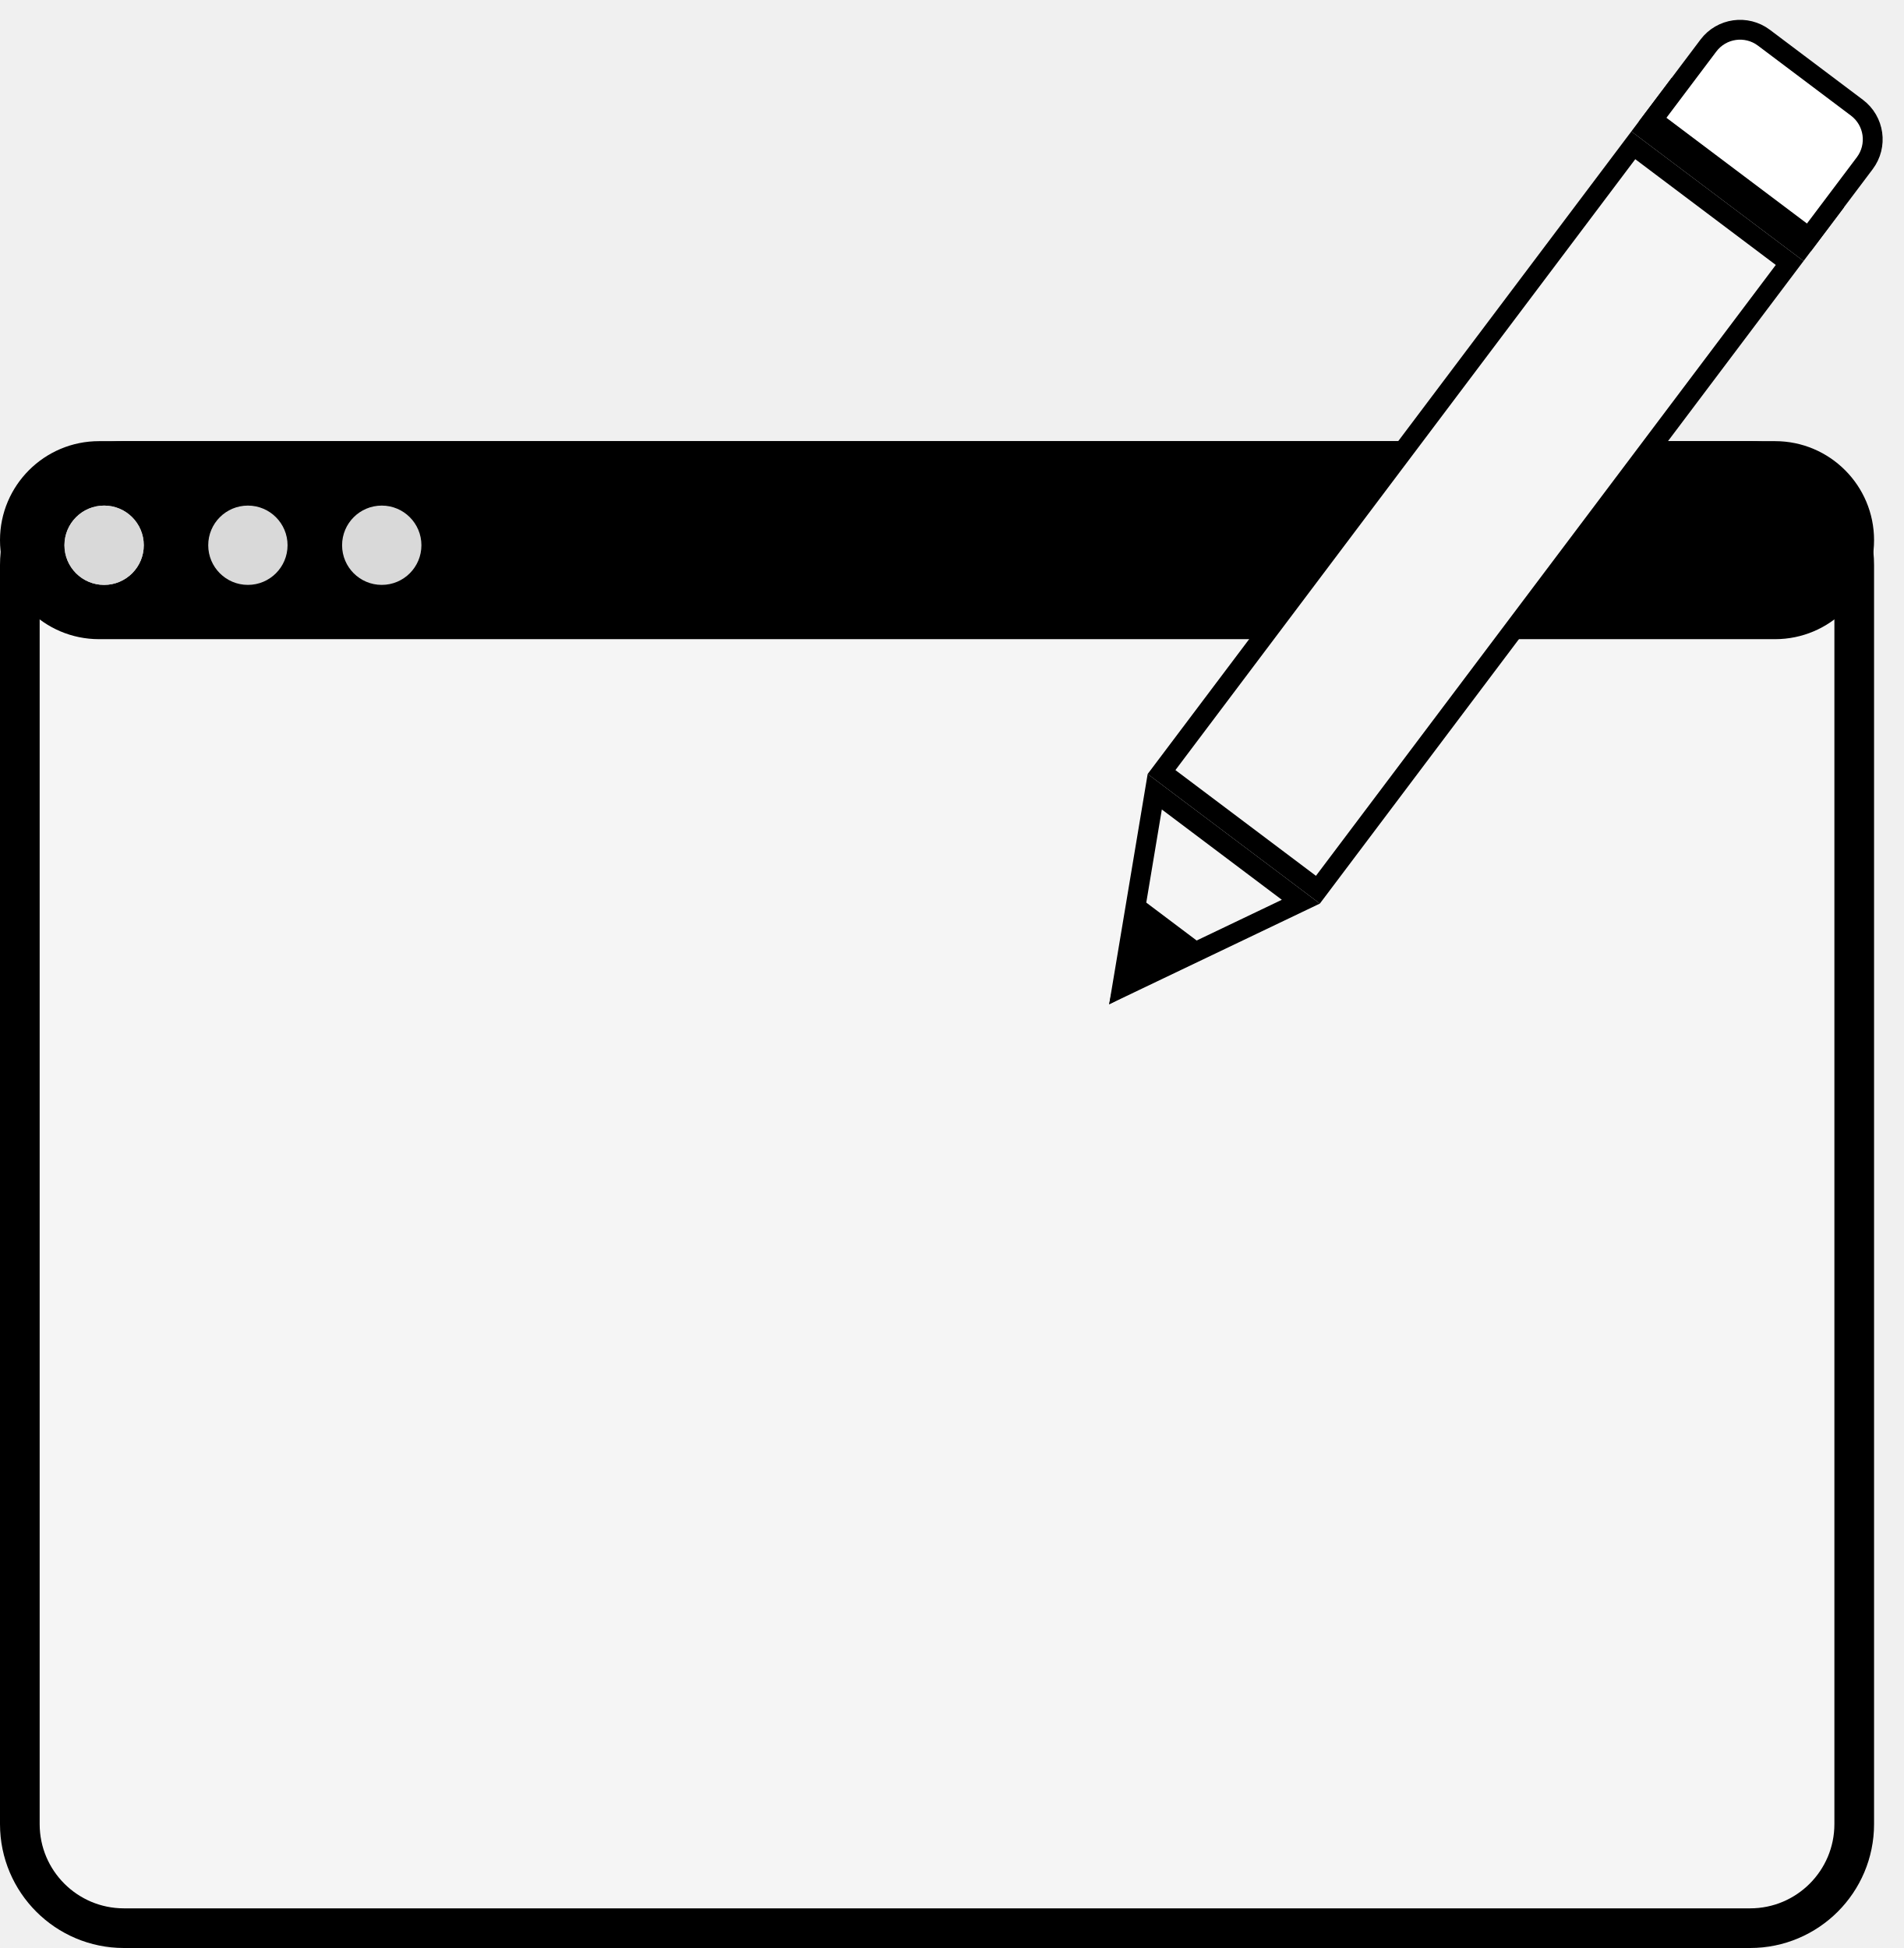
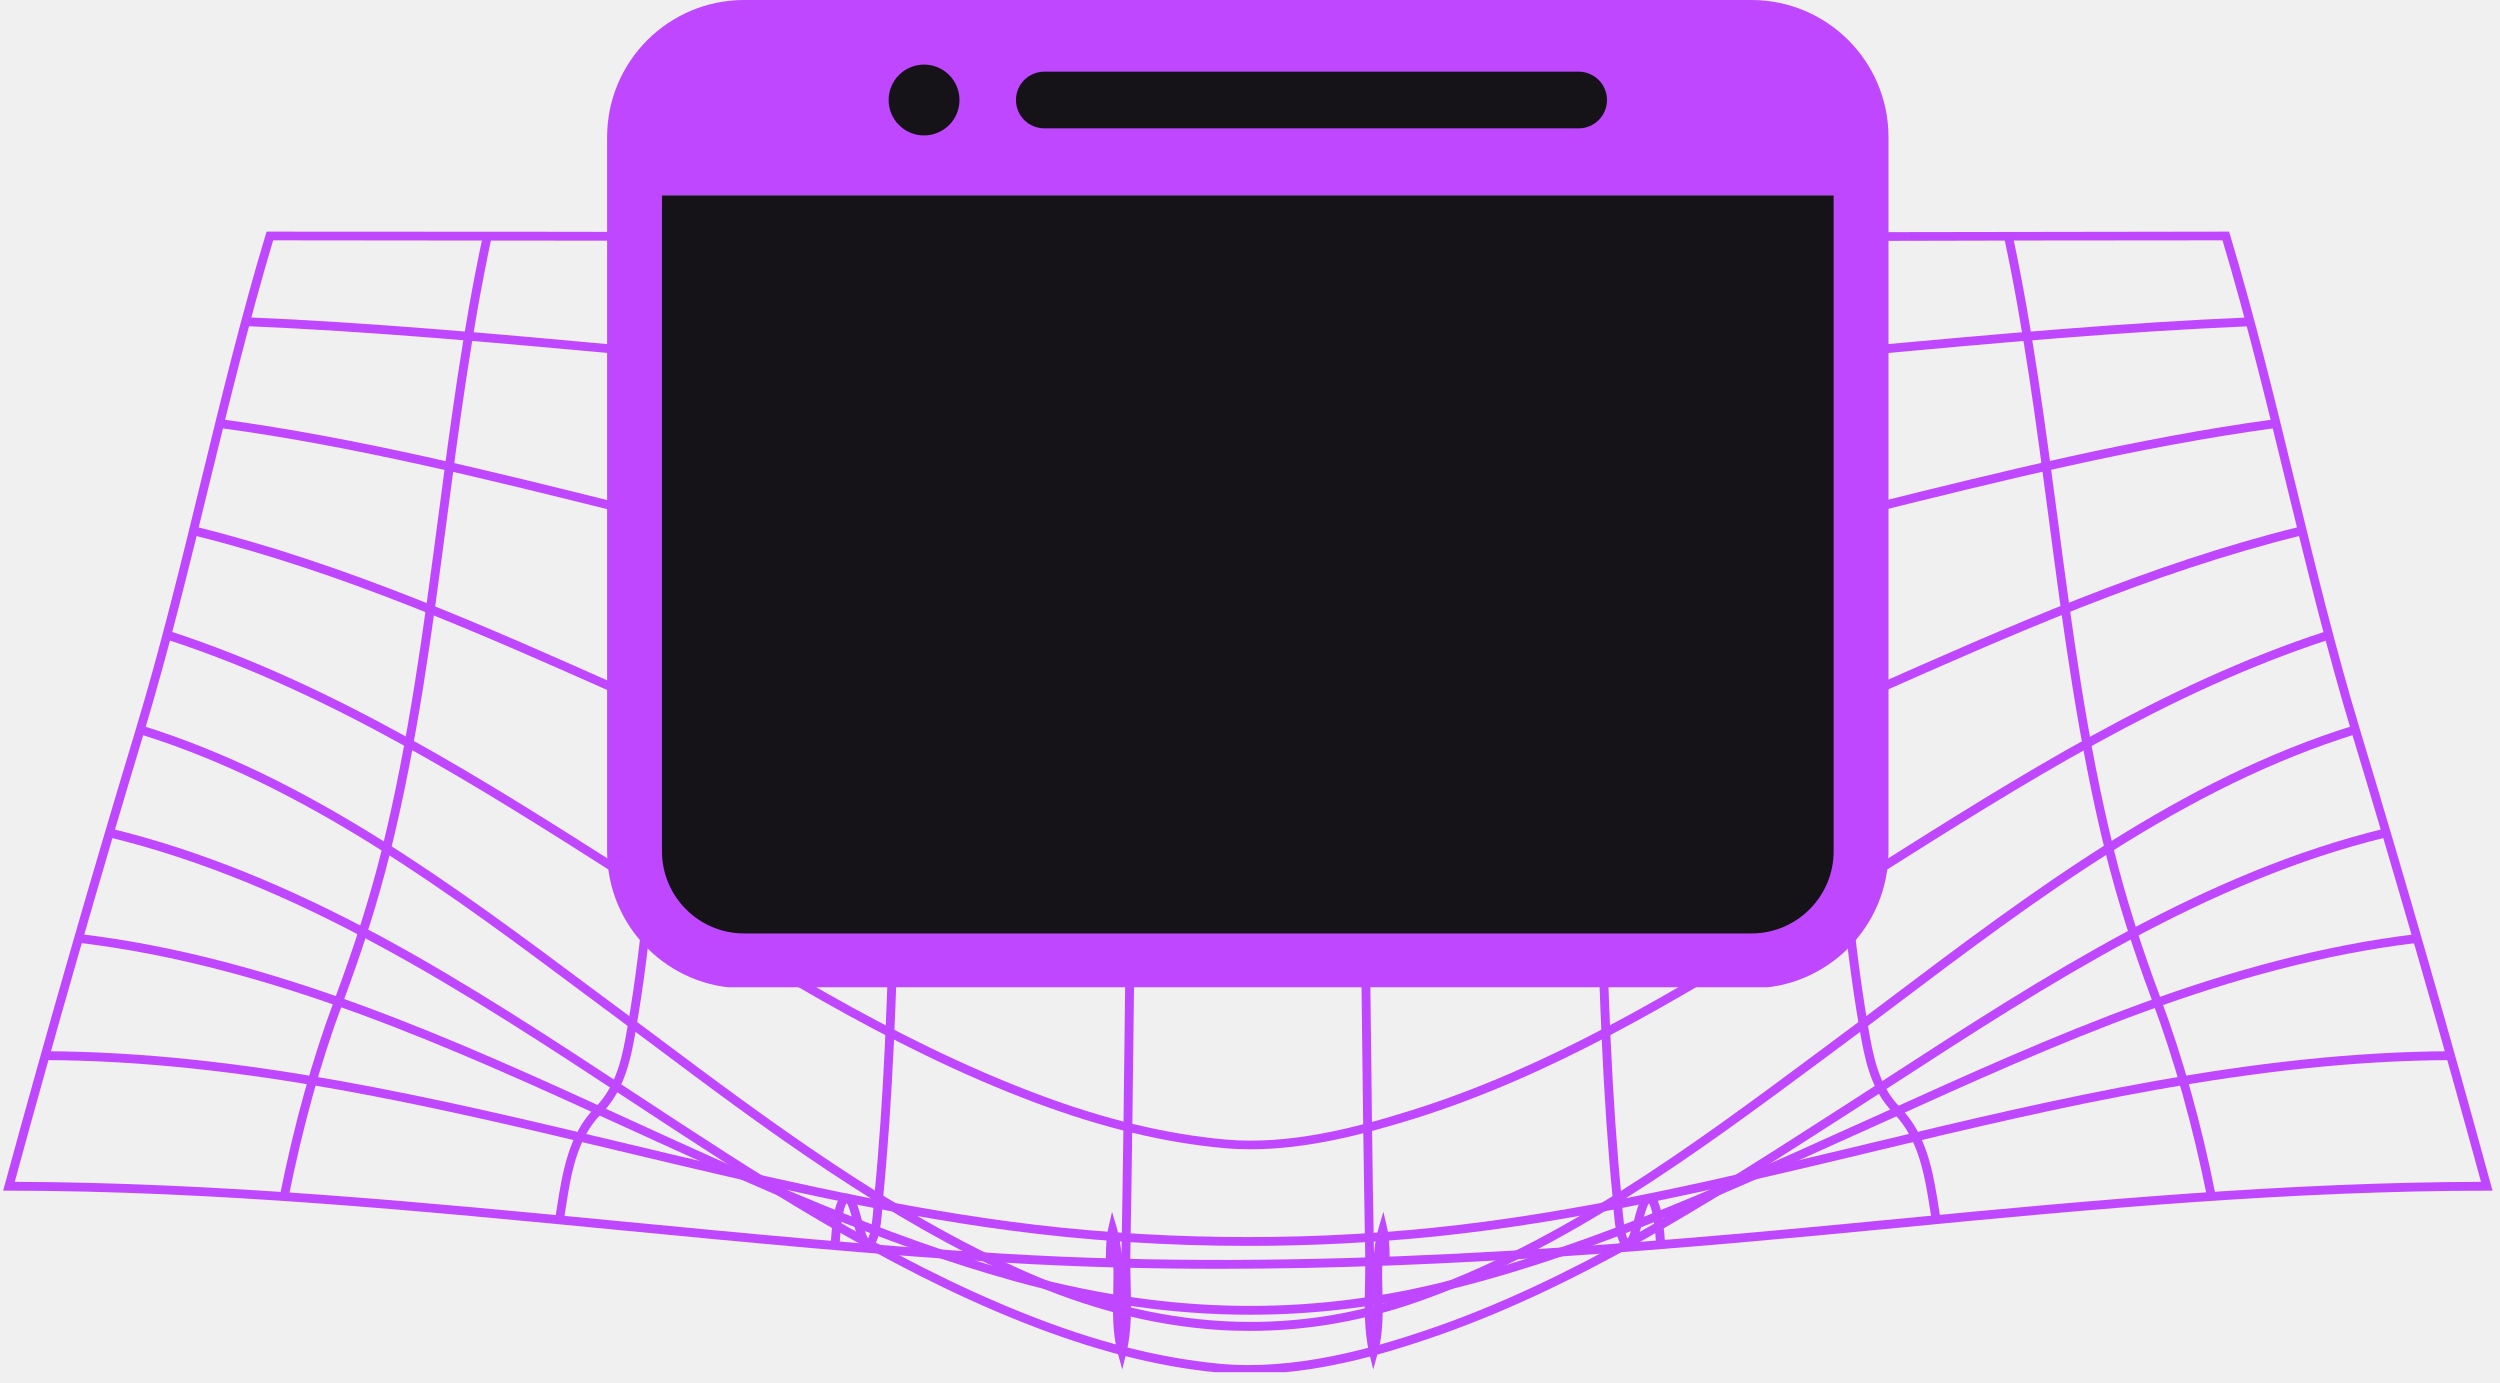
- <svg xmlns="http://www.w3.org/2000/svg" width="384" height="393" viewBox="0 0 384 393" fill="none">
-   <rect x="4" y="93" width="370" height="296" rx="21" fill="#F5F5F5" stroke="black" stroke-width="8" />
-   <path d="M0 108.974C0 97.943 8.943 89 19.974 89H358.026C369.057 89 378 97.943 378 108.974V108.974C378 120.006 369.057 128.949 358.026 128.949H19.974C8.943 128.949 0 120.006 0 108.974V108.974Z" fill="black" />
-   <circle cx="21" cy="110" r="8" fill="#D9D9D9" />
-   <circle cx="21" cy="110" r="8" fill="#D9D9D9" />
-   <circle cx="77" cy="110" r="8" fill="#D9D9D9" />
-   <circle cx="50" cy="110" r="8" fill="#D9D9D9" />
-   <rect x="329.44" y="29.317" width="39.474" height="158.246" transform="rotate(36.9644 329.44 29.3171)" fill="#F5F5F5" stroke="black" stroke-width="4" />
-   <rect x="337.57" y="18.514" width="39.474" height="9.52" transform="rotate(36.9644 337.57 18.5142)" fill="black" stroke="black" stroke-width="4" />
-   <path d="M355.787 7.611L374.543 21.726C378.073 24.383 378.781 29.399 376.125 32.929L364.863 47.893L333.323 24.157L344.585 9.193C347.242 5.662 352.257 4.954 355.787 7.611Z" fill="white" stroke="black" stroke-width="4" />
-   <path d="M232.913 159.731L226.327 199.151L262.383 181.911L232.913 159.731Z" fill="#F5F5F5" stroke="black" stroke-width="4" />
-   <path d="M229.712 183.474L226.535 198.876L240.454 191.559L229.712 183.474Z" fill="black" stroke="black" stroke-width="4" />
+ <svg xmlns="http://www.w3.org/2000/svg" width="454" zoomAndPan="magnify" viewBox="0 0 340.5 188.25" height="251" preserveAspectRatio="xMidYMid meet" version="1.0">
+   <defs>
+     <clipPath id="7aae69c7bc">
+       <path d="M 0.426 31.508 L 339.574 31.508 L 339.574 173 L 0.426 173 Z M 0.426 31.508 " clip-rule="nonzero" />
+     </clipPath>
+     <clipPath id="df18bfb3ed">
+       <path d="M 14 112 L 326 112 L 326 186.891 L 14 186.891 Z M 14 112 " clip-rule="nonzero" />
+     </clipPath>
+     <clipPath id="9ac5a430f0">
+       <path d="M 184 32 L 190 32 L 190 186.891 L 184 186.891 Z M 184 32 " clip-rule="nonzero" />
+     </clipPath>
+     <clipPath id="62c5b77318">
+       <path d="M 150 32 L 156 32 L 156 186.891 L 150 186.891 Z M 150 32 " clip-rule="nonzero" />
+     </clipPath>
+     <clipPath id="6ffba2fad2">
+       <path d="M 83.434 26 L 256.746 26 L 256.746 133.719 L 83.434 133.719 Z M 83.434 26 " clip-rule="nonzero" />
+     </clipPath>
+     <clipPath id="7b18822f9e">
+       <path d="M 82.688 18.676 L 82.688 115.934 C 82.688 126.246 91.051 134.609 101.363 134.609 L 238.547 134.609 C 248.859 134.609 257.223 126.246 257.223 115.934 L 257.223 18.676 C 257.223 8.363 248.859 0 238.547 0 L 101.363 0 C 91.051 0 82.688 8.363 82.688 18.676 Z M 82.688 18.676 " clip-rule="nonzero" />
+     </clipPath>
+     <clipPath id="4920d6e5c2">
+       <path d="M 102.262 0.895 L 237.648 0.895 C 247.965 0.895 256.324 9.258 256.324 19.57 L 256.324 115.035 C 256.324 125.352 247.965 133.711 237.648 133.711 L 102.262 133.711 C 91.945 133.711 83.586 125.352 83.586 115.035 L 83.586 19.57 C 83.586 9.258 91.945 0.895 102.262 0.895 Z M 102.262 0.895 " clip-rule="nonzero" />
+     </clipPath>
+     <clipPath id="66a4b0c527">
+       <path d="M 83.434 0.746 L 256.746 0.746 L 256.746 27 L 83.434 27 Z M 83.434 0.746 " clip-rule="nonzero" />
+     </clipPath>
+     <clipPath id="ddc711338a">
+       <path d="M 82.688 18.676 L 82.688 115.934 C 82.688 126.246 91.051 134.609 101.363 134.609 L 238.547 134.609 C 248.859 134.609 257.223 126.246 257.223 115.934 L 257.223 18.676 C 257.223 8.363 248.859 0 238.547 0 L 101.363 0 C 91.051 0 82.688 8.363 82.688 18.676 Z M 82.688 18.676 " clip-rule="nonzero" />
+     </clipPath>
+     <clipPath id="a7a21da183">
+       <path d="M 102.262 0.895 L 237.648 0.895 C 247.965 0.895 256.324 9.258 256.324 19.57 L 256.324 115.035 C 256.324 125.352 247.965 133.711 237.648 133.711 L 102.262 133.711 C 91.945 133.711 83.586 125.352 83.586 115.035 L 83.586 19.57 C 83.586 9.258 91.945 0.895 102.262 0.895 Z M 102.262 0.895 " clip-rule="nonzero" />
+     </clipPath>
+     <clipPath id="1fb6923ce3">
+       <path d="M 138 9 L 219 9 L 219 18 L 138 18 Z M 138 9 " clip-rule="nonzero" />
+     </clipPath>
+     <clipPath id="2ece17ed36">
+       <path d="M 82.688 18.676 L 82.688 115.934 C 82.688 126.246 91.051 134.609 101.363 134.609 L 238.547 134.609 C 248.859 134.609 257.223 126.246 257.223 115.934 L 257.223 18.676 C 257.223 8.363 248.859 0 238.547 0 L 101.363 0 C 91.051 0 82.688 8.363 82.688 18.676 Z M 82.688 18.676 " clip-rule="nonzero" />
+     </clipPath>
+     <clipPath id="497e3145de">
+       <path d="M 102.262 0.895 L 237.648 0.895 C 247.965 0.895 256.324 9.258 256.324 19.57 L 256.324 115.035 C 256.324 125.352 247.965 133.711 237.648 133.711 L 102.262 133.711 C 91.945 133.711 83.586 125.352 83.586 115.035 L 83.586 19.57 C 83.586 9.258 91.945 0.895 102.262 0.895 Z M 102.262 0.895 " clip-rule="nonzero" />
+     </clipPath>
+     <clipPath id="7f41ad2728">
+       <path d="M 121 8 L 131 8 L 131 19 L 121 19 Z M 121 8 " clip-rule="nonzero" />
+     </clipPath>
+     <clipPath id="8936d64398">
+       <path d="M 82.688 18.676 L 82.688 115.934 C 82.688 126.246 91.051 134.609 101.363 134.609 L 238.547 134.609 C 248.859 134.609 257.223 126.246 257.223 115.934 L 257.223 18.676 C 257.223 8.363 248.859 0 238.547 0 L 101.363 0 C 91.051 0 82.688 8.363 82.688 18.676 Z M 82.688 18.676 " clip-rule="nonzero" />
+     </clipPath>
+     <clipPath id="c83ac5f66a">
+       <path d="M 102.262 0.895 L 237.648 0.895 C 247.965 0.895 256.324 9.258 256.324 19.57 L 256.324 115.035 C 256.324 125.352 247.965 133.711 237.648 133.711 L 102.262 133.711 C 91.945 133.711 83.586 125.352 83.586 115.035 L 83.586 19.57 C 83.586 9.258 91.945 0.895 102.262 0.895 Z M 102.262 0.895 " clip-rule="nonzero" />
+     </clipPath>
+     <clipPath id="8455088e29">
+       <path d="M 82.688 0 L 257.48 0 L 257.48 134.465 L 82.688 134.465 Z M 82.688 0 " clip-rule="nonzero" />
+     </clipPath>
+     <clipPath id="e9544bf2e8">
+       <path d="M 82.688 18.676 L 82.688 115.934 C 82.688 126.246 91.051 134.609 101.363 134.609 L 238.547 134.609 C 248.859 134.609 257.223 126.246 257.223 115.934 L 257.223 18.676 C 257.223 8.363 248.859 0 238.547 0 L 101.363 0 C 91.051 0 82.688 8.363 82.688 18.676 Z M 82.688 18.676 " clip-rule="nonzero" />
+     </clipPath>
+     <clipPath id="28834c9de8">
+       <path d="M 82.688 18.676 L 82.688 115.93 C 82.688 126.242 91.051 134.605 101.363 134.605 L 238.539 134.605 C 248.852 134.605 257.211 126.242 257.211 115.93 L 257.211 18.676 C 257.211 8.359 248.852 0 238.539 0 L 101.363 0 C 91.051 0 82.688 8.359 82.688 18.676 Z M 82.688 18.676 " clip-rule="nonzero" />
+     </clipPath>
+   </defs>
+   <g clip-path="url(#7aae69c7bc)">
+     <path fill="#be47ff" d="M 166.082 172.812 C 156.27 172.812 146.41 172.555 136.523 171.953 C 119.293 170.91 101.84 169.223 84.941 167.594 C 57.555 164.941 29.23 162.199 1.211 162.168 L 0.426 162.168 L 0.637 161.414 C 6.23 140.918 12.199 120.129 18.41 99.617 C 21.816 88.387 24.633 76.781 27.363 65.582 C 30.059 54.516 32.832 43.078 36.18 31.969 L 36.316 31.547 L 36.77 31.547 C 61.594 31.547 86.84 31.574 111.246 31.621 C 153.223 31.68 196.617 31.727 239.32 31.652 C 244.309 31.637 249.312 31.637 254.305 31.621 C 270.312 31.59 286.863 31.559 303.141 31.547 L 303.594 31.547 L 303.727 31.969 C 307.074 43.078 309.863 54.516 312.547 65.582 C 315.273 76.797 318.094 88.387 321.5 99.617 C 327.711 120.145 333.695 140.93 339.27 161.414 L 339.48 162.168 L 338.699 162.168 C 312.336 162.199 285.688 164.582 258.449 167.234 C 228.816 170.113 197.703 172.812 166.082 172.812 Z M 2.008 160.965 C 29.82 161.055 57.902 163.766 85.062 166.391 C 101.945 168.02 119.398 169.707 136.598 170.746 C 178.23 173.262 219.559 169.797 258.328 166.027 C 285.34 163.406 311.746 161.039 337.914 160.965 C 332.398 140.75 326.488 120.219 320.355 99.961 C 316.949 88.703 314.113 77.082 311.387 65.867 C 308.734 54.953 305.988 43.68 302.703 32.734 C 286.559 32.734 270.176 32.766 254.305 32.812 C 249.312 32.828 244.309 32.828 239.32 32.84 C 223.992 32.871 208.555 32.887 193.137 32.887 C 165.629 32.887 138.148 32.855 111.246 32.812 C 86.977 32.781 61.895 32.75 37.203 32.734 C 33.934 43.68 31.191 54.953 28.523 65.852 C 25.793 77.082 22.961 88.688 19.555 99.961 C 13.434 120.207 7.527 140.734 2.008 160.965 Z M 2.008 160.965 " fill-opacity="1" fill-rule="nonzero" />
+   </g>
+   <path fill="#be47ff" d="M 170 169.691 C 158.996 169.691 147.977 168.98 137.367 167.566 C 119.715 165.215 102.078 160.992 85.031 156.922 C 59.453 150.805 33 144.488 6.078 144.383 L 6.078 143.176 C 33.137 143.281 59.664 149.629 85.305 155.75 C 102.32 159.816 119.926 164.023 137.516 166.375 C 156.254 168.875 176.211 169.164 195.203 167.219 C 215.008 165.199 234.723 160.48 253.777 155.93 L 255.508 155.508 C 279.492 149.777 306.684 143.281 333.816 143.176 L 333.816 144.383 C 306.832 144.488 279.719 150.969 255.797 156.684 L 254.062 157.105 C 234.965 161.672 215.203 166.391 195.324 168.426 C 187.016 169.254 178.516 169.691 170 169.691 Z M 170 169.691 " fill-opacity="1" fill-rule="nonzero" />
+   <path fill="#be47ff" d="M 170.285 179.066 C 159.781 179.066 149.125 177.543 138.121 174.484 C 119.91 169.434 102.352 161.387 85.363 153.621 C 61.637 142.77 37.113 131.539 10.586 128.391 L 10.723 127.199 C 37.43 130.363 62.047 141.641 85.859 152.539 C 102.805 160.285 120.32 168.305 138.438 173.34 C 157.773 178.703 176.059 179.293 194.312 175.148 C 214.328 170.594 233.414 161.973 251.875 153.621 L 252.855 153.188 C 254.004 152.672 255.148 152.145 256.293 151.633 C 279.477 141.129 303.441 130.273 329.188 127.215 L 329.324 128.406 C 303.773 131.434 279.898 142.258 256.789 152.719 C 255.645 153.23 254.5 153.758 253.355 154.27 L 252.375 154.707 C 233.863 163.074 214.723 171.742 194.582 176.309 C 186.52 178.148 178.441 179.066 170.285 179.066 Z M 170.285 179.066 " fill-opacity="1" fill-rule="nonzero" />
+   <g clip-path="url(#df18bfb3ed)">
+     <path fill="#be47ff" d="M 170.09 187.145 C 168.734 187.145 167.363 187.086 166.004 186.949 C 157.578 186.152 148.809 183.891 139.191 180.062 C 120.105 172.48 102.547 160.918 85.574 149.75 C 63.629 135.324 40.93 120.402 14.867 114.039 L 15.152 112.863 C 26.941 115.742 39.059 120.598 52.172 127.695 C 63.855 134.027 75.234 141.52 86.238 148.754 C 103.164 159.895 120.68 171.41 139.641 178.945 C 149.152 182.73 157.82 184.961 166.125 185.742 C 176.27 186.707 186.898 183.648 194.012 181.25 C 213.906 174.559 231.996 162.922 249.496 151.68 L 250.25 151.195 C 252.586 149.703 254.969 148.152 257.258 146.66 C 278.316 133.004 300.082 118.879 324.77 112.852 L 325.059 114.027 C 300.578 119.996 278.887 134.074 257.922 147.668 C 255.613 149.16 253.234 150.715 250.898 152.207 L 250.145 152.688 C 232.582 163.977 214.422 175.645 194.387 182.398 C 188.117 184.523 179.148 187.145 170.09 187.145 Z M 170.09 187.145 " fill-opacity="1" fill-rule="nonzero" />
+   </g>
+   <path fill="#be47ff" d="M 170.254 181.266 C 168.75 181.266 167.227 181.223 165.719 181.117 C 157.082 180.527 148.188 178.254 139.297 174.332 C 120.727 166.148 104.129 153.715 88.094 141.684 C 86.449 140.449 84.789 139.211 83.148 137.992 C 82.152 137.254 81.16 136.5 80.148 135.762 C 61.215 121.621 41.652 106.988 18.938 99.961 L 19.297 98.816 C 42.211 105.918 61.863 120.598 80.871 134.797 C 81.867 135.551 82.863 136.289 83.871 137.027 C 85.516 138.25 87.172 139.484 88.816 140.719 C 104.809 152.703 121.344 165.094 139.793 173.234 C 157.715 181.133 175.395 182.172 192.34 176.309 C 212.582 169.312 230.324 156.156 247.461 143.418 L 248.273 142.816 C 251.215 140.645 254.199 138.383 257.094 136.199 C 276.703 121.41 296.977 106.113 320.625 98.801 L 320.988 99.949 C 297.535 107.211 277.352 122.438 257.832 137.164 C 254.938 139.348 251.938 141.609 248.996 143.781 L 248.184 144.383 C 230.957 157.164 213.152 170.383 192.73 177.438 C 185.359 179.984 177.824 181.266 170.254 181.266 Z M 170.254 181.266 " fill-opacity="1" fill-rule="nonzero" />
+   <path fill="#be47ff" d="M 170.375 156.531 C 169.188 156.531 167.996 156.488 166.82 156.383 C 158.648 155.656 150.207 153.621 140.984 150.172 C 120.875 142.633 102.516 130.938 84.762 119.633 C 65.316 107.242 45.207 94.445 22.824 87.137 L 23.203 85.988 C 45.723 93.344 65.906 106.188 85.41 118.621 C 103.121 129.898 121.418 141.551 141.406 149.055 C 150.512 152.477 158.859 154.48 166.926 155.207 C 175.605 155.973 184.621 153.621 192.277 151.211 C 210.684 145.438 227.324 135.535 245.637 124.156 C 248.938 122.105 252.285 119.996 255.523 117.945 C 274.789 105.781 294.699 93.195 316.723 86.004 L 317.098 87.148 C 295.227 94.293 275.375 106.836 256.172 118.969 C 252.934 121.02 249.586 123.129 246.285 125.18 C 227.91 136.605 211.195 146.539 192.656 152.355 C 185.887 154.453 178.109 156.531 170.375 156.531 Z M 170.375 156.531 " fill-opacity="1" fill-rule="nonzero" />
+   <path fill="#be47ff" d="M 170.27 120.102 C 160.941 120.102 151.477 118.863 141.707 116.406 C 121.812 111.387 102.805 102.934 84.43 94.746 C 65.859 86.488 46.656 77.941 26.562 72.965 L 26.852 71.789 C 47.047 76.797 66.297 85.355 84.91 93.648 C 103.242 101.801 122.188 110.242 141.992 115.23 C 159.207 119.574 175.457 120.039 191.645 116.68 C 210.141 112.836 227.879 105.434 244.461 98.184 C 247.809 96.723 251.215 95.215 254.5 93.754 C 273.297 85.418 292.727 76.809 313.059 71.777 L 313.344 72.953 C 293.102 77.957 273.719 86.547 254.98 94.867 C 251.695 96.328 248.289 97.836 244.941 99.301 C 228.301 106.562 210.484 113.996 191.887 117.871 C 184.727 119.363 177.535 120.102 170.27 120.102 Z M 170.27 120.102 " fill-opacity="1" fill-rule="nonzero" />
+   <path fill="#be47ff" d="M 167.586 83.215 C 158.922 83.215 150.512 82.703 142.219 81.695 C 122.625 79.297 103.195 74.445 84.398 69.77 C 66.734 65.371 48.48 60.816 30.137 58.316 L 30.301 57.125 C 48.707 59.641 67.004 64.195 84.699 68.609 C 103.453 73.281 122.852 78.121 142.371 80.504 C 171.719 84.105 202.496 81.406 242.168 71.762 C 246.164 70.797 250.234 69.785 254.152 68.805 C 272.18 64.328 290.84 59.688 309.605 57.125 L 309.773 58.316 C 291.066 60.879 272.453 65.504 254.453 69.98 C 250.52 70.961 246.465 71.973 242.457 72.938 C 223.992 77.43 207.727 80.352 192.73 81.891 C 184.062 82.766 175.711 83.215 167.586 83.215 Z M 167.586 83.215 " fill-opacity="1" fill-rule="nonzero" />
+   <path fill="#be47ff" d="M 154.035 52.469 C 150.48 52.469 146.832 52.422 143.047 52.316 C 123.469 51.789 103.648 49.98 84.488 48.23 C 67.805 46.707 50.559 45.125 33.543 44.418 L 33.586 43.211 C 50.637 43.934 67.895 45.504 84.594 47.039 C 103.738 48.789 123.527 50.598 143.078 51.125 C 151.52 51.352 159.281 51.32 166.789 51.051 C 171.25 50.883 175.789 51.004 180.176 51.109 C 183.551 51.199 187.047 51.293 190.469 51.246 C 207.789 51.051 224.852 49.723 240.723 48.336 C 245.199 47.945 249.75 47.523 254.152 47.133 C 271.23 45.578 288.883 43.965 306.32 43.227 L 306.367 44.434 C 288.957 45.172 271.32 46.77 254.258 48.336 C 249.855 48.742 245.305 49.152 240.828 49.543 C 224.941 50.945 207.848 52.254 190.484 52.469 C 187.031 52.512 183.535 52.422 180.145 52.332 C 175.773 52.211 171.25 52.105 166.836 52.27 C 162.66 52.391 158.422 52.469 154.035 52.469 Z M 154.035 52.469 " fill-opacity="1" fill-rule="nonzero" />
+   <path fill="#be47ff" d="M 300.609 163.043 C 298.617 153.188 296.16 144.43 293.117 136.273 C 290.465 129.176 288.383 122.586 286.785 116.18 C 283.062 101.199 281.012 85.656 279.039 70.629 C 277.379 58 275.664 44.93 272.949 32.285 L 274.125 32.027 C 276.84 44.719 278.555 57.805 280.23 70.465 C 282.203 85.461 284.238 100.973 287.945 115.879 C 289.531 122.254 291.594 128.781 294.234 135.852 C 297.309 144.066 299.781 152.883 301.77 162.801 Z M 300.609 163.043 " fill-opacity="1" fill-rule="nonzero" />
+   <path fill="#be47ff" d="M 263.105 166.207 C 263.047 165.801 262.973 165.379 262.91 164.973 C 262.156 160.133 261.359 155.145 257.906 151.617 C 254.68 148.348 253.957 144.082 253.234 139.953 C 251.078 127.484 250.172 114.566 249.312 102.086 C 249.09 98.848 248.863 95.5 248.605 92.23 C 248.246 87.586 247.914 82.871 247.598 78.301 C 246.527 63.184 245.41 47.555 243.375 32.328 L 244.566 32.164 C 246.617 47.434 247.73 63.078 248.801 78.211 C 249.133 82.777 249.465 87.496 249.812 92.141 C 250.066 95.426 250.293 98.773 250.52 102.012 C 251.395 114.461 252.285 127.352 254.426 139.754 C 255.102 143.703 255.812 147.789 258.766 150.789 C 262.504 154.586 263.316 159.773 264.102 164.793 C 264.16 165.199 264.238 165.621 264.297 166.027 Z M 263.105 166.207 " fill-opacity="1" fill-rule="nonzero" />
+   <path fill="#be47ff" d="M 221.672 169.945 C 221.609 169.945 221.551 169.945 221.473 169.934 C 220.449 169.766 219.98 168.184 219.711 163.902 C 219.695 163.707 219.695 163.57 219.68 163.496 C 218.266 149.328 217.84 134.812 217.434 120.762 C 217.301 115.984 217.148 111.043 216.969 106.188 C 216.742 100.25 216.547 94.203 216.348 88.355 C 215.746 69.965 215.113 50.945 213.742 32.312 L 214.949 32.223 C 216.32 50.883 216.953 69.922 217.555 88.324 C 217.75 94.176 217.945 100.219 218.172 106.156 C 218.355 111.012 218.488 115.953 218.641 120.734 C 219.047 134.766 219.469 149.266 220.887 163.391 C 220.902 163.465 220.902 163.633 220.918 163.844 C 220.992 165.109 221.234 168.02 221.684 168.695 C 221.852 168.5 222.062 167.973 222.305 167.113 C 222.348 166.949 222.395 166.812 222.426 166.691 C 222.453 166.602 222.516 166.375 222.574 166.133 C 223.148 163.887 223.602 162.727 224.43 162.605 C 224.73 162.562 225.031 162.652 225.273 162.863 C 226.055 163.512 226.523 165.5 226.781 169.312 C 226.797 169.465 226.797 169.555 226.797 169.602 L 225.59 169.723 C 225.59 169.66 225.574 169.555 225.559 169.391 C 225.289 165.258 224.773 164.16 224.578 163.887 C 224.352 164.203 224.066 165.062 223.719 166.434 C 223.645 166.738 223.586 166.949 223.539 167.082 C 223.508 167.16 223.48 167.293 223.434 167.43 C 223.176 168.379 222.742 169.945 221.672 169.945 Z M 221.672 169.945 " fill-opacity="1" fill-rule="nonzero" />
+   <g clip-path="url(#9ac5a430f0)">
+     <path fill="#be47ff" d="M 187.031 186.527 L 186.488 184.281 C 185.781 181.281 185.84 177.938 185.918 174.711 C 185.945 173.461 185.961 172.27 185.945 171.109 C 185.723 158.762 185.57 146.207 185.434 134.059 L 185.391 130.484 C 185.285 121.094 185.191 111.555 185.117 102.312 C 184.922 79.344 184.711 55.602 184.137 32.254 L 185.344 32.223 C 185.918 55.57 186.129 79.328 186.324 102.297 C 186.398 111.523 186.488 121.078 186.594 130.457 L 186.641 134.027 C 186.777 146.102 186.91 158.582 187.137 170.852 C 187.227 169.617 187.426 168.41 187.77 167.234 L 188.418 165.047 L 188.93 167.266 C 189.219 168.5 189.246 169.812 189.262 171.078 C 189.262 171.395 189.277 171.711 189.277 172.027 L 188.27 172.059 C 188.223 173.309 188.254 174.574 188.285 175.824 C 188.344 178.645 188.418 181.57 187.648 184.281 Z M 187.109 176.023 C 187.094 177.152 187.078 178.281 187.121 179.398 C 187.152 178.281 187.121 177.137 187.109 176.023 Z M 187.109 176.023 " fill-opacity="1" fill-rule="nonzero" />
+   </g>
+   <g clip-path="url(#62c5b77318)">
+     <path fill="#be47ff" d="M 152.848 186.512 L 152.242 184.297 C 151.504 181.598 151.566 178.703 151.625 175.902 C 151.656 174.637 151.672 173.355 151.625 172.074 L 150.602 172.043 C 150.617 171.742 150.617 171.438 150.617 171.137 C 150.645 169.855 150.66 168.547 150.945 167.293 L 151.461 165.047 L 152.109 167.25 C 152.453 168.426 152.637 169.629 152.742 170.852 C 152.969 158.402 153.117 145.754 153.254 133.516 L 153.285 130.457 C 153.391 121.141 153.465 111.676 153.555 102.523 C 153.75 79.477 153.961 55.648 154.535 32.223 L 155.742 32.254 C 155.168 55.676 154.957 79.492 154.762 102.539 C 154.684 111.703 154.594 121.172 154.488 130.469 L 154.461 133.531 C 154.324 145.844 154.172 158.566 153.945 171.094 C 153.93 172.254 153.961 173.461 153.992 174.742 C 154.066 177.965 154.156 181.297 153.402 184.281 Z M 152.832 176.082 C 152.816 177.195 152.785 178.328 152.816 179.441 C 152.863 178.328 152.848 177.195 152.832 176.082 Z M 152.832 176.082 " fill-opacity="1" fill-rule="nonzero" />
+   </g>
+   <path fill="#be47ff" d="M 118.207 169.961 C 117.184 169.961 116.746 168.41 116.461 167.371 C 116.43 167.25 116.398 167.145 116.371 167.066 C 116.324 166.934 116.266 166.723 116.203 166.434 C 115.84 165.031 115.555 164.176 115.328 163.859 C 115.102 164.129 114.637 165.168 114.363 169.254 C 114.348 169.465 114.336 169.629 114.336 169.707 L 113.129 169.586 C 113.145 169.512 113.145 169.359 113.16 169.164 C 113.414 165.336 113.852 163.512 114.637 162.848 C 114.891 162.637 115.195 162.547 115.496 162.59 C 116.34 162.695 116.793 163.871 117.363 166.133 C 117.426 166.375 117.484 166.586 117.516 166.676 C 117.547 166.766 117.574 166.887 117.621 167.039 C 117.785 167.641 118.027 168.363 118.223 168.664 C 118.418 168.348 118.797 167.309 119.008 163.828 C 119.023 163.617 119.039 163.449 119.039 163.375 C 120.453 149.238 120.875 134.707 121.281 120.656 C 121.418 115.895 121.57 110.965 121.734 106.141 C 121.961 100.234 122.156 94.234 122.34 88.43 C 122.941 69.996 123.574 50.93 124.945 32.223 L 126.152 32.312 C 124.781 50.988 124.148 70.043 123.543 88.477 C 123.348 94.281 123.152 100.293 122.941 106.203 C 122.762 111.027 122.625 115.941 122.488 120.703 C 122.082 134.766 121.66 149.328 120.242 163.512 C 120.242 163.586 120.227 163.723 120.215 163.918 C 119.957 168.152 119.461 169.797 118.375 169.961 C 118.312 169.961 118.254 169.961 118.207 169.961 Z M 118.207 169.961 " fill-opacity="1" fill-rule="nonzero" />
+   <path fill="#be47ff" d="M 76.801 166.207 L 75.613 166.012 C 75.688 165.547 75.762 165.062 75.836 164.582 C 76.574 159.863 77.406 154.512 81.023 150.879 C 84.098 147.789 84.805 143.703 85.484 139.742 C 87.566 127.668 88.453 115.156 89.312 103.039 C 89.523 99.992 89.75 96.828 89.992 93.738 C 90.367 88.824 90.73 83.805 91.062 78.965 C 92.148 63.574 93.277 47.672 95.355 32.133 L 96.547 32.301 C 94.469 47.793 93.352 63.68 92.254 79.055 C 91.906 83.91 91.559 88.914 91.184 93.844 C 90.941 96.934 90.715 100.082 90.504 103.129 C 89.645 115.262 88.754 127.816 86.66 139.953 C 85.98 143.902 85.199 148.379 81.867 151.738 C 78.52 155.102 77.75 160.016 77.012 164.777 C 76.953 165.258 76.879 165.742 76.801 166.207 Z M 76.801 166.207 " fill-opacity="1" fill-rule="nonzero" />
+   <path fill="#be47ff" d="M 39.301 163.043 L 38.125 162.801 C 40.113 152.93 42.527 144.277 45.496 136.32 C 48.312 128.766 50.363 122.27 51.961 115.895 C 55.668 100.973 57.703 85.477 59.68 70.48 C 61.336 57.816 63.055 44.734 65.785 32.043 L 66.961 32.301 C 64.246 44.945 62.527 58 60.871 70.645 C 58.895 85.672 56.859 101.215 53.121 116.195 C 51.523 122.633 49.461 129.16 46.625 136.758 C 43.688 144.641 41.289 153.246 39.301 163.043 Z M 39.301 163.043 " fill-opacity="1" fill-rule="nonzero" />
+   <g clip-path="url(#6ffba2fad2)">
+     <g clip-path="url(#7b18822f9e)">
+       <g clip-path="url(#4920d6e5c2)">
+         <path fill="#151318" d="M 257.207 26.59 L 257.207 124.93 C 257.207 130.273 252.875 134.605 247.535 134.605 L 92.367 134.605 C 87.023 134.605 82.695 130.273 82.695 124.93 L 82.695 26.59 Z M 257.207 26.59 " fill-opacity="1" fill-rule="nonzero" />
+       </g>
+     </g>
+   </g>
+   <g clip-path="url(#66a4b0c527)">
+     <g clip-path="url(#ddc711338a)">
+       <g clip-path="url(#a7a21da183)">
+         <path fill="#be47ff" d="M 257.207 9.672 L 257.207 26.59 L 82.695 26.59 L 82.695 9.672 C 82.695 4.332 87.027 0 92.367 0 L 247.535 0 C 252.879 0 257.207 4.332 257.207 9.672 Z M 257.207 9.672 " fill-opacity="1" fill-rule="nonzero" />
+       </g>
+     </g>
+   </g>
+   <g clip-path="url(#1fb6923ce3)">
+     <g clip-path="url(#2ece17ed36)">
+       <g clip-path="url(#497e3145de)">
+         <path fill="#151318" d="M 142.23 9.762 L 215.012 9.762 C 215.523 9.762 216.016 9.859 216.488 10.055 C 216.961 10.25 217.379 10.531 217.742 10.891 C 218.105 11.254 218.383 11.672 218.578 12.145 C 218.773 12.617 218.871 13.109 218.871 13.621 C 218.871 14.133 218.773 14.625 218.578 15.098 C 218.383 15.57 218.105 15.988 217.742 16.352 C 217.379 16.711 216.961 16.992 216.488 17.188 C 216.016 17.383 215.523 17.48 215.012 17.48 L 142.23 17.48 C 141.719 17.48 141.227 17.383 140.754 17.188 C 140.281 16.992 139.863 16.711 139.504 16.352 C 139.141 15.988 138.859 15.57 138.664 15.098 C 138.469 14.625 138.371 14.133 138.371 13.621 C 138.371 13.109 138.469 12.617 138.664 12.145 C 138.859 11.672 139.141 11.254 139.504 10.891 C 139.863 10.531 140.281 10.25 140.754 10.055 C 141.227 9.859 141.719 9.762 142.23 9.762 Z M 142.23 9.762 " fill-opacity="1" fill-rule="nonzero" />
+       </g>
+     </g>
+   </g>
+   <g clip-path="url(#7f41ad2728)">
+     <g clip-path="url(#8936d64398)">
+       <g clip-path="url(#c83ac5f66a)">
+         <path fill="#151318" d="M 130.68 13.621 C 130.68 13.938 130.648 14.254 130.59 14.562 C 130.527 14.875 130.434 15.176 130.312 15.469 C 130.191 15.762 130.043 16.039 129.867 16.301 C 129.691 16.566 129.492 16.809 129.27 17.035 C 129.043 17.258 128.801 17.457 128.535 17.633 C 128.273 17.809 127.996 17.957 127.703 18.078 C 127.41 18.199 127.109 18.293 126.797 18.355 C 126.488 18.414 126.172 18.445 125.855 18.445 C 125.539 18.445 125.227 18.414 124.914 18.355 C 124.605 18.293 124.301 18.199 124.008 18.078 C 123.715 17.957 123.438 17.809 123.176 17.633 C 122.91 17.457 122.668 17.258 122.445 17.035 C 122.219 16.809 122.02 16.566 121.844 16.301 C 121.668 16.039 121.52 15.762 121.398 15.469 C 121.277 15.176 121.184 14.875 121.125 14.562 C 121.062 14.254 121.031 13.938 121.031 13.621 C 121.031 13.305 121.062 12.992 121.125 12.68 C 121.184 12.371 121.277 12.066 121.398 11.773 C 121.52 11.48 121.668 11.203 121.844 10.941 C 122.02 10.676 122.219 10.434 122.445 10.211 C 122.668 9.984 122.91 9.785 123.176 9.609 C 123.438 9.434 123.715 9.285 124.008 9.164 C 124.301 9.043 124.605 8.949 124.914 8.891 C 125.227 8.828 125.539 8.797 125.855 8.797 C 126.172 8.797 126.488 8.828 126.797 8.891 C 127.109 8.949 127.41 9.043 127.703 9.164 C 127.996 9.285 128.273 9.434 128.535 9.609 C 128.801 9.785 129.043 9.984 129.27 10.211 C 129.492 10.434 129.691 10.676 129.867 10.941 C 130.043 11.203 130.191 11.48 130.312 11.773 C 130.434 12.066 130.527 12.371 130.59 12.68 C 130.648 12.992 130.68 13.305 130.68 13.621 Z M 130.68 13.621 " fill-opacity="1" fill-rule="nonzero" />
+       </g>
+     </g>
+   </g>
+   <g clip-path="url(#8455088e29)">
+     <g clip-path="url(#e9544bf2e8)">
+       <g clip-path="url(#28834c9de8)">
+         <path stroke-linecap="butt" transform="matrix(0.747024, 0, 0, 0.747024, 82.68834, 0.000000000000095543)" fill="none" stroke-linejoin="miter" d="M -0.001 25 L -0.001 155.189 C -0.001 168.994 11.194 180.189 24.999 180.189 L 208.629 180.189 C 222.434 180.189 233.624 168.994 233.624 155.189 L 233.624 25 C 233.624 11.19 222.434 -0 208.629 -0 L 24.999 -0 C 11.194 -0 -0.001 11.19 -0.001 25 Z M -0.001 25 " stroke="#be47ff" stroke-width="20" stroke-opacity="1" stroke-miterlimit="4" />
+       </g>
+     </g>
+   </g>
</svg>
